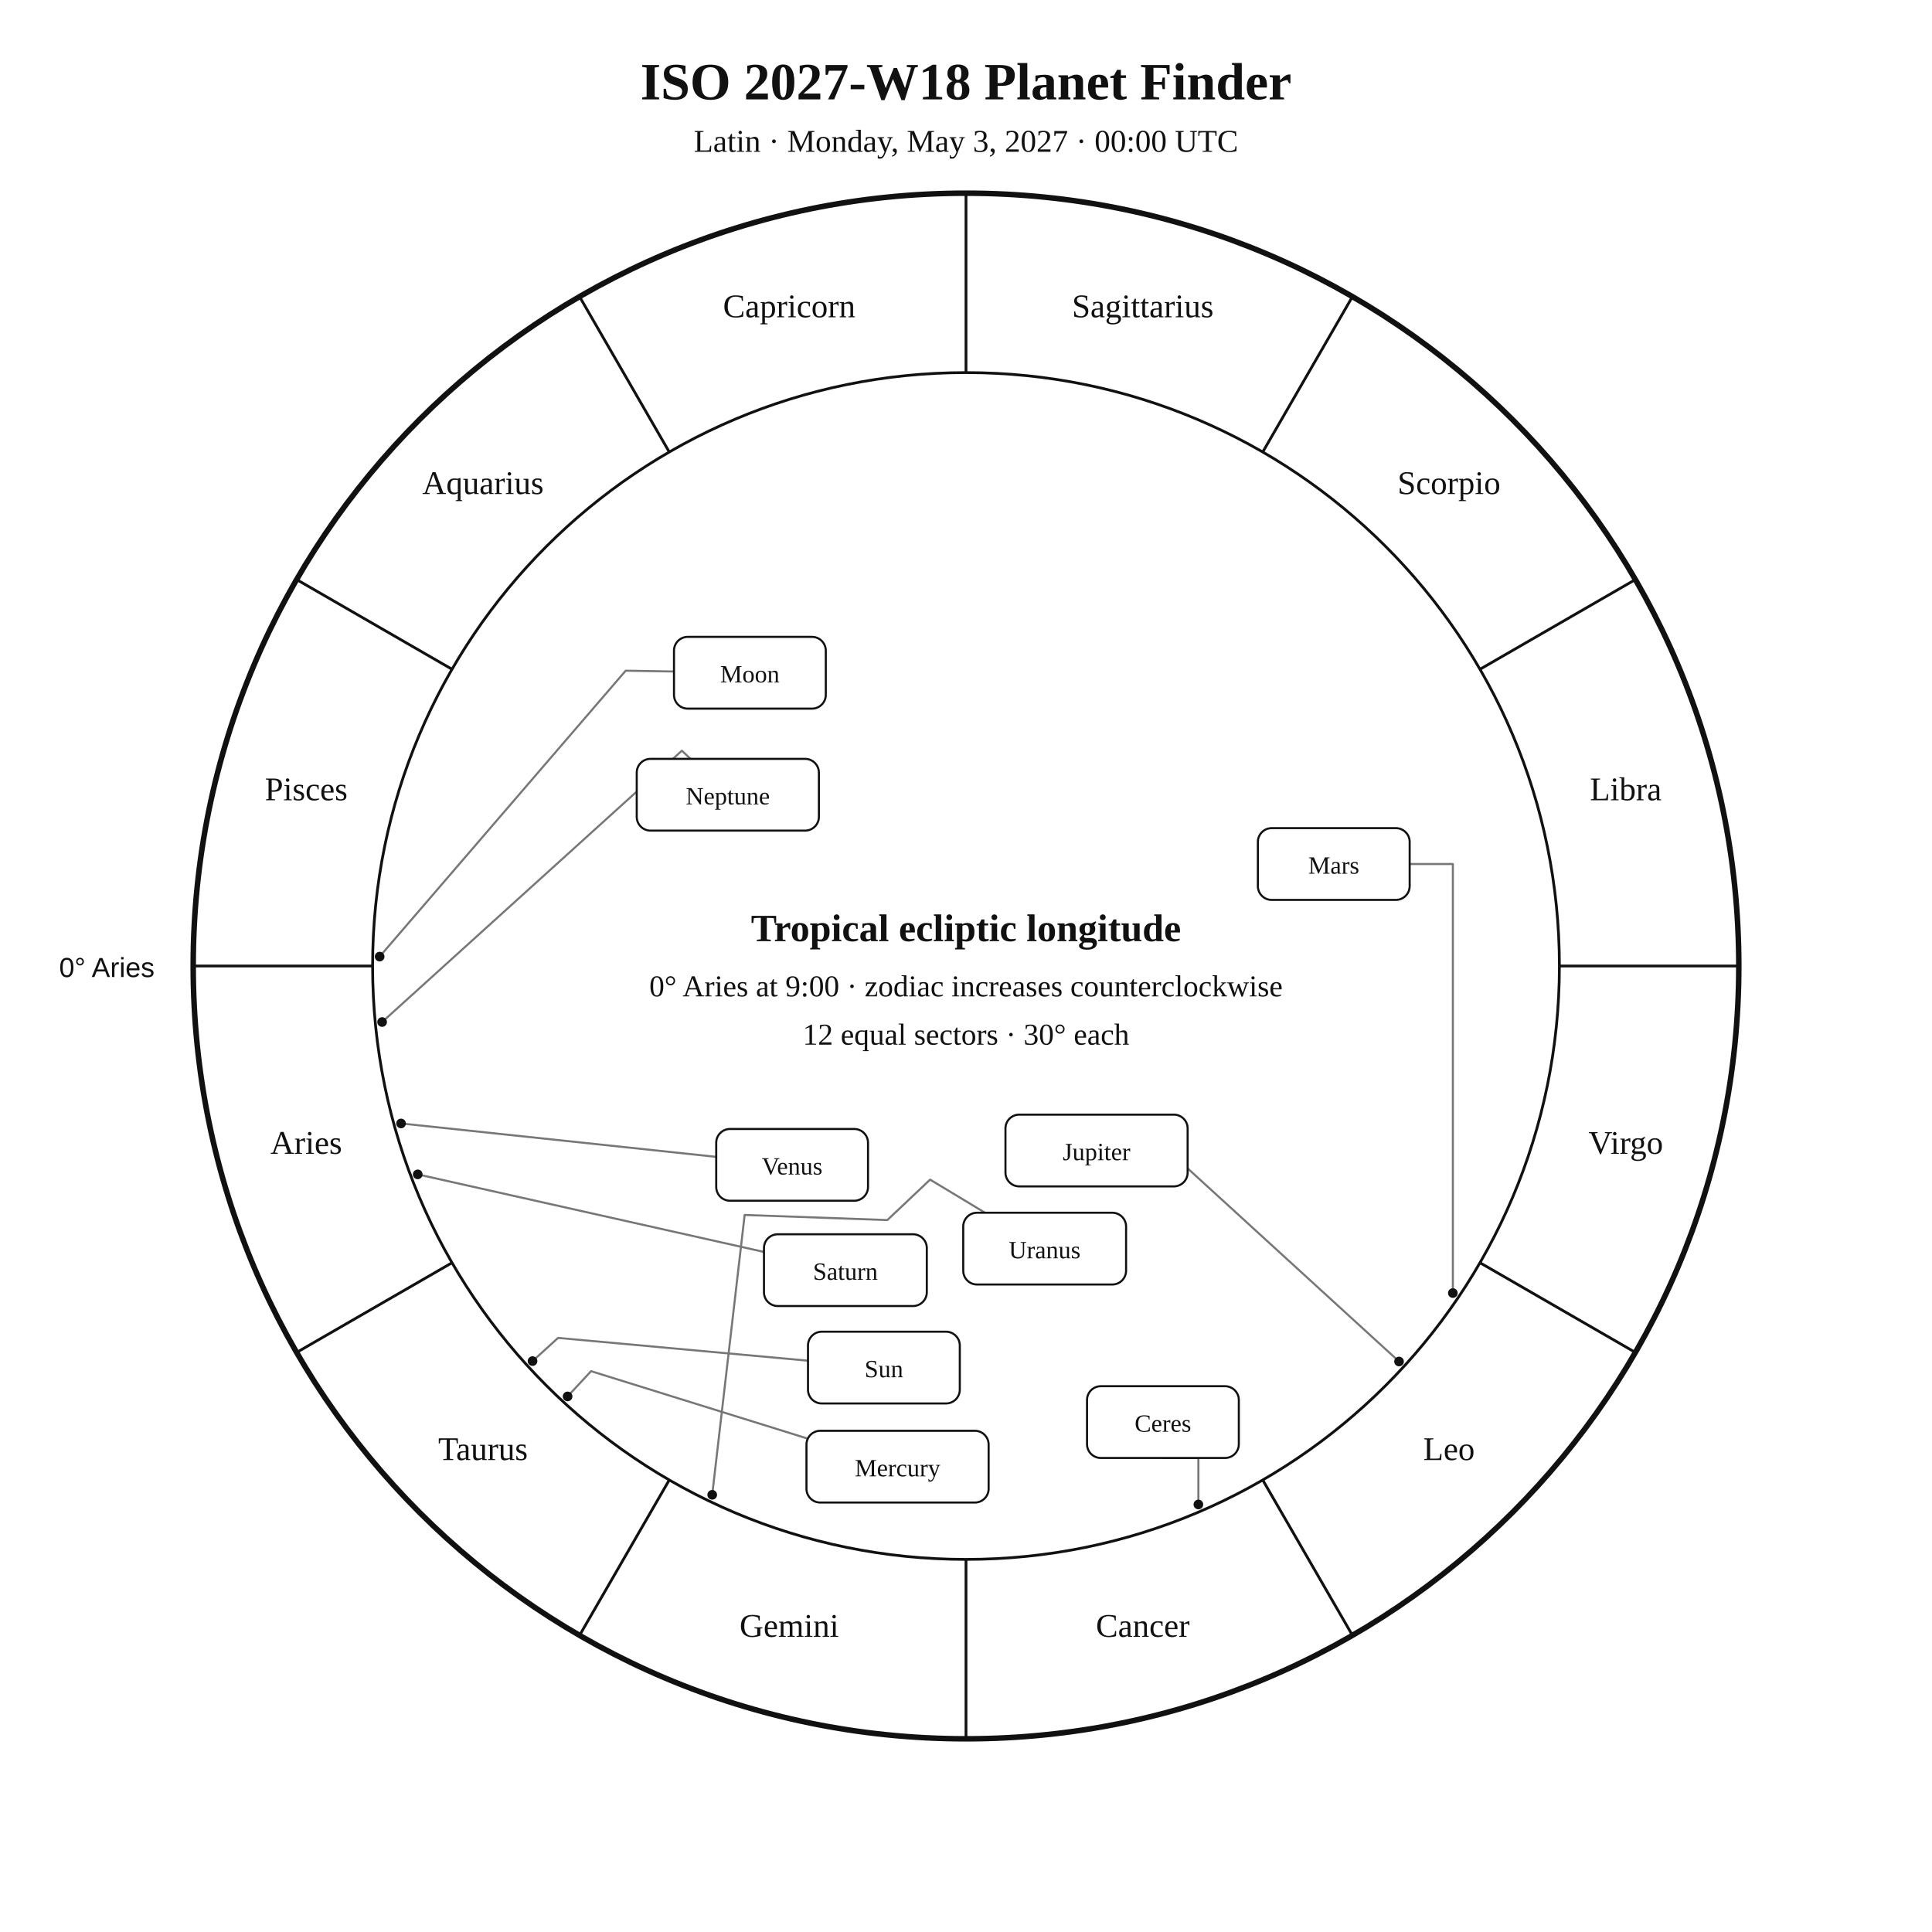
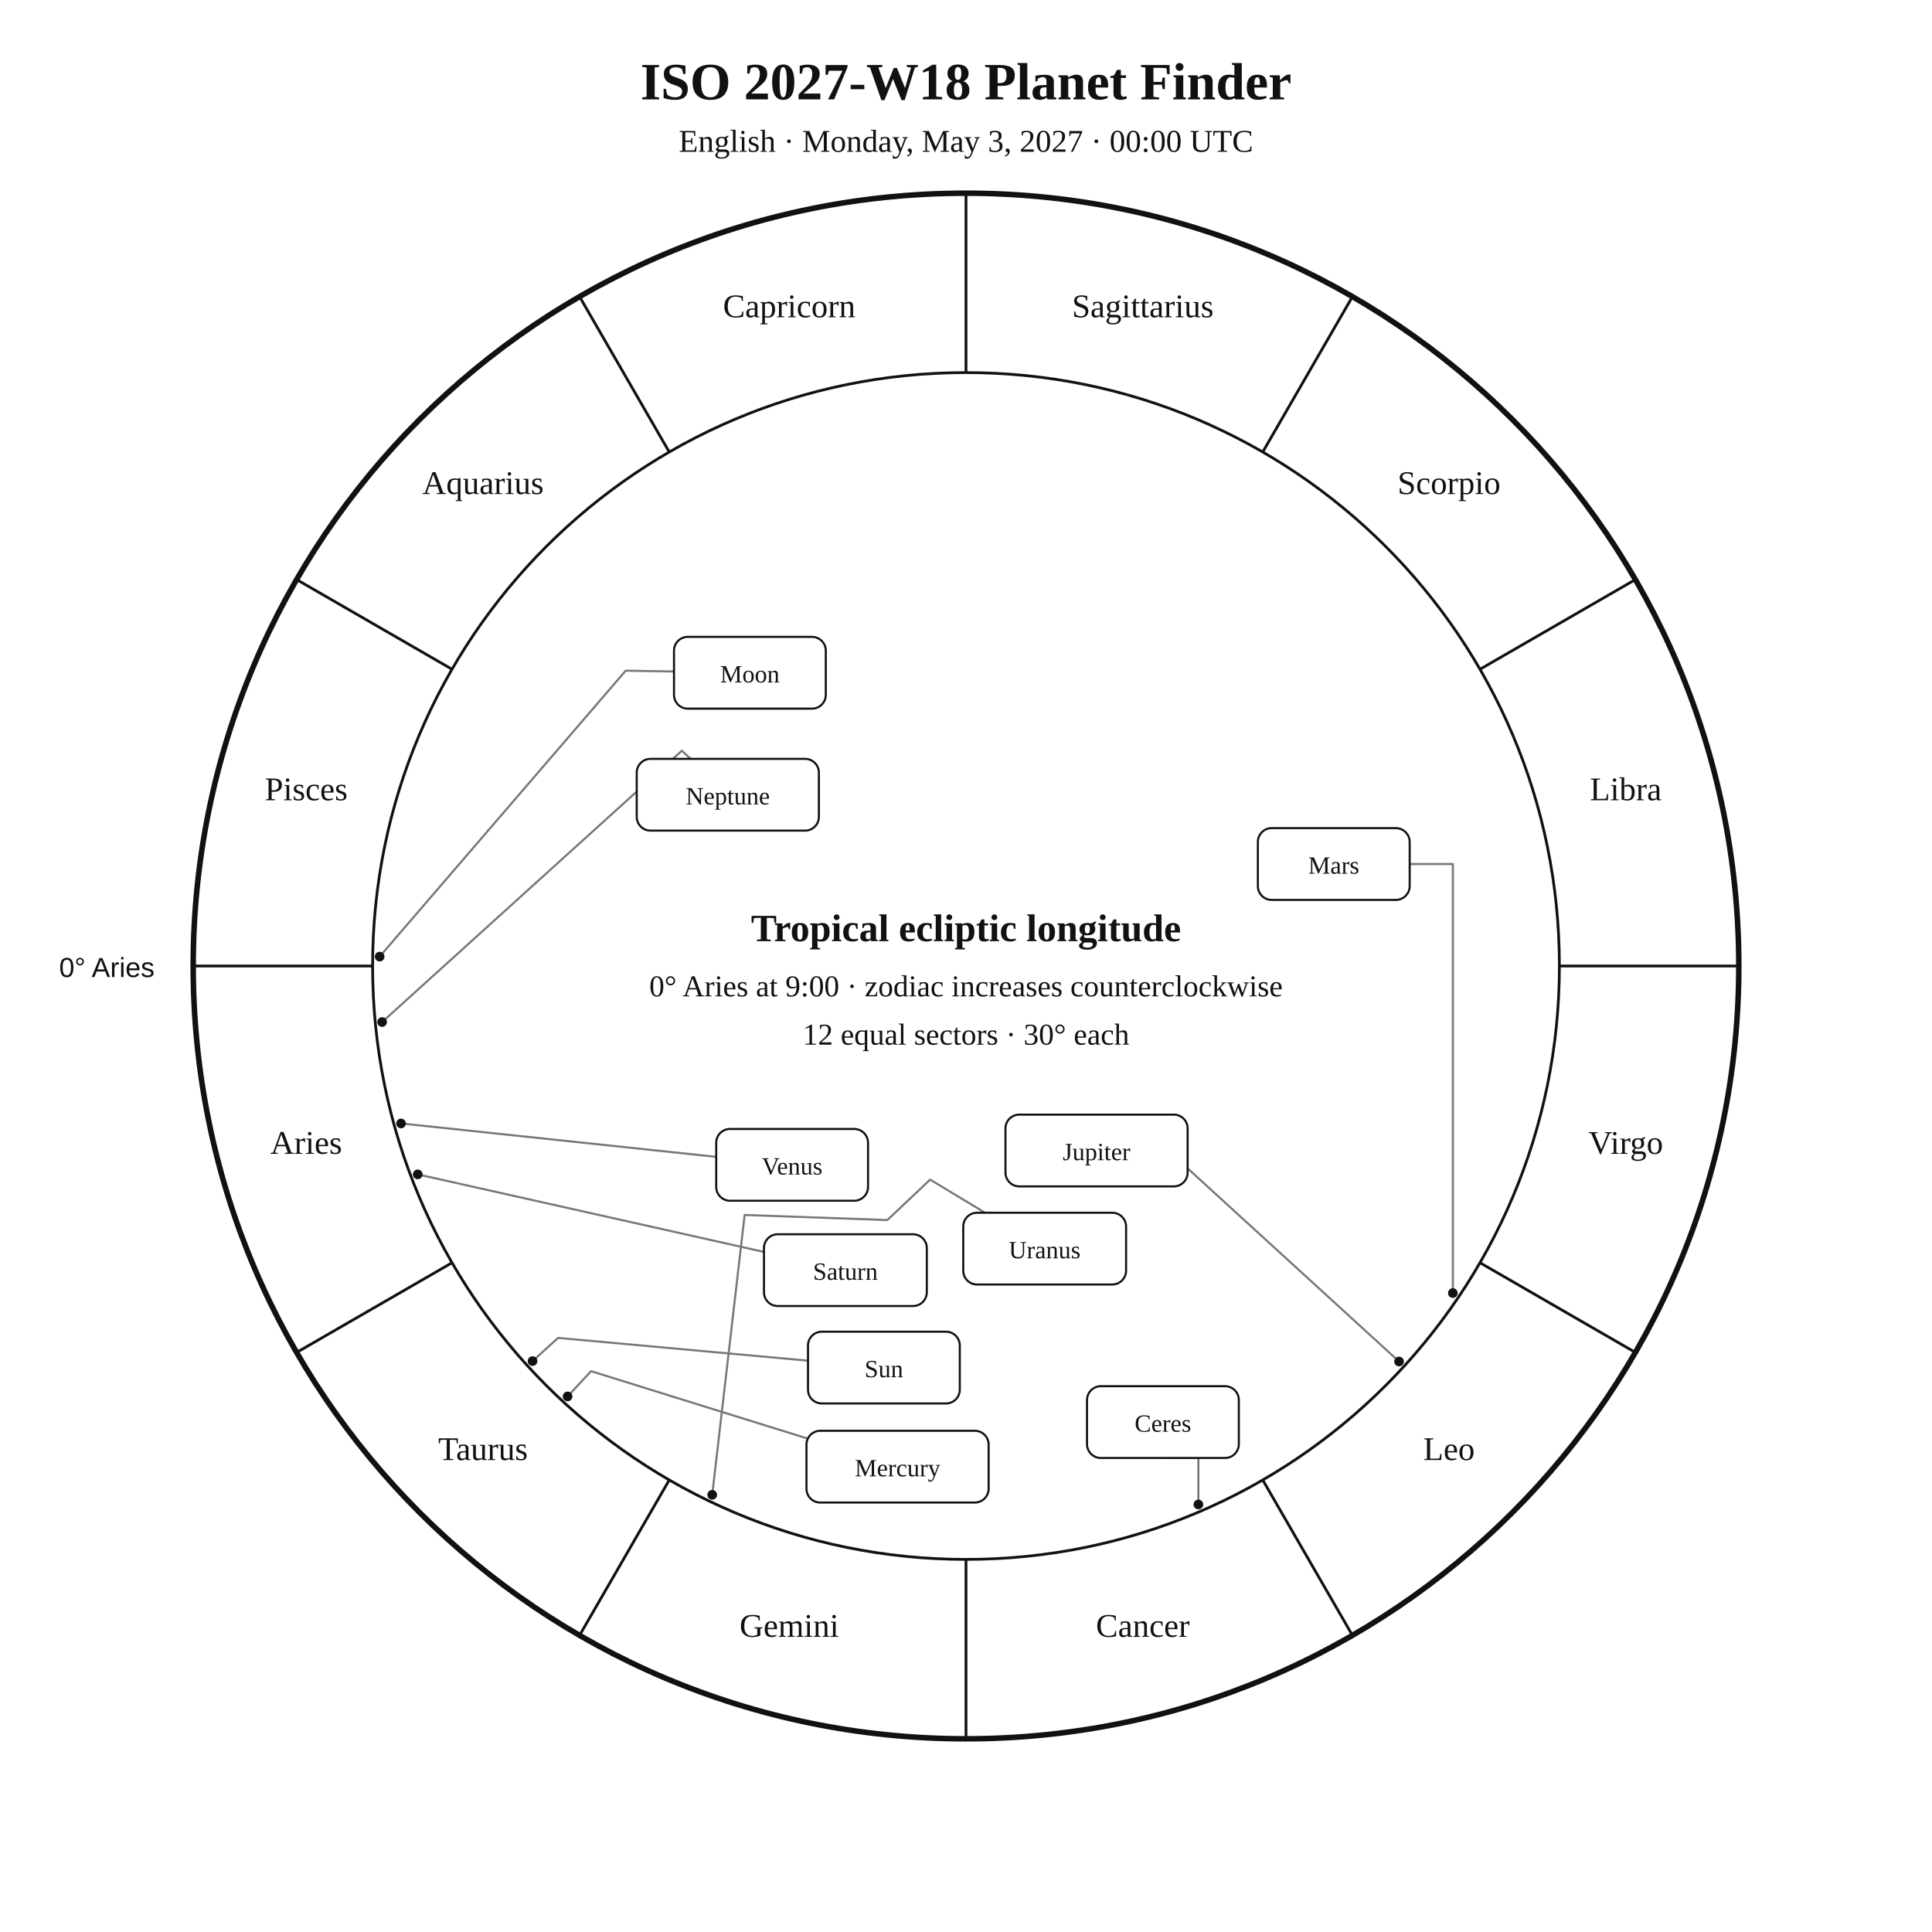
<svg xmlns="http://www.w3.org/2000/svg" width="1400" height="1400" viewBox="0 0 1400 1400">
  <rect width="100%" height="100%" fill="white" />
  <style>text{font-family:Georgia,"Times New Roman",serif;fill:#111}.sans{font-family:Arial,Helvetica,sans-serif}.symbol{font-family:"Arial Unicode MS","Segoe UI Symbol","Noto Sans Symbols 2","Apple Symbols",serif;font-variant-emoji:text;fill:#111}</style>
  <text x="700" y="72" text-anchor="middle" font-size="38" font-weight="700">ISO 2027-W18 Planet Finder</text>
-   <text x="700" y="110" text-anchor="middle" font-size="23">Latin · Monday, May 3, 2027 · 00:00 UTC</text>
+   <text x="700" y="110" text-anchor="middle" font-size="23">English · Monday, May 3, 2027 · 00:00 UTC</text>
  <circle cx="700" cy="700" r="560" fill="none" stroke="#111" stroke-width="4" />
  <circle cx="700" cy="700" r="430" fill="none" stroke="#111" stroke-width="2" />
  <line x1="270.0" y1="700.0" x2="140.0" y2="700.0" stroke="#111" stroke-width="2" />
  <line x1="327.6" y1="915.0" x2="215.0" y2="980.0" stroke="#111" stroke-width="2" />
  <line x1="485.0" y1="1072.4" x2="420.0" y2="1185.0" stroke="#111" stroke-width="2" />
  <line x1="700.0" y1="1130.0" x2="700.0" y2="1260.0" stroke="#111" stroke-width="2" />
  <line x1="915.0" y1="1072.4" x2="980.0" y2="1185.0" stroke="#111" stroke-width="2" />
  <line x1="1072.4" y1="915.0" x2="1185.0" y2="980.0" stroke="#111" stroke-width="2" />
  <line x1="1130.0" y1="700.0" x2="1260.0" y2="700.0" stroke="#111" stroke-width="2" />
  <line x1="1072.4" y1="485.0" x2="1185.0" y2="420.0" stroke="#111" stroke-width="2" />
  <line x1="915.0" y1="327.6" x2="980.0" y2="215.0" stroke="#111" stroke-width="2" />
  <line x1="700.0" y1="270.0" x2="700.0" y2="140.0" stroke="#111" stroke-width="2" />
  <line x1="485.0" y1="327.6" x2="420.0" y2="215.0" stroke="#111" stroke-width="2" />
  <line x1="327.6" y1="485.0" x2="215.0" y2="420.0" stroke="#111" stroke-width="2" />
  <text x="221.9" y="836.1" text-anchor="middle" font-size="24">Aries</text>
  <text x="350.0" y="1058.0" text-anchor="middle" font-size="24">Taurus</text>
  <text x="571.9" y="1186.1" text-anchor="middle" font-size="24">Gemini</text>
  <text x="828.1" y="1186.1" text-anchor="middle" font-size="24">Cancer</text>
  <text x="1050.0" y="1058.0" text-anchor="middle" font-size="24">Leo</text>
  <text x="1178.1" y="836.1" text-anchor="middle" font-size="24">Virgo</text>
  <text x="1178.1" y="579.9" text-anchor="middle" font-size="24">Libra</text>
  <text x="1050.0" y="358.0" text-anchor="middle" font-size="24">Scorpio</text>
  <text x="828.1" y="229.9" text-anchor="middle" font-size="24">Sagittarius</text>
  <text x="571.9" y="229.9" text-anchor="middle" font-size="24">Capricorn</text>
  <text x="350.0" y="358.0" text-anchor="middle" font-size="24">Aquarius</text>
  <text x="221.9" y="579.9" text-anchor="middle" font-size="24">Pisces</text>
  <text x="112" y="708" text-anchor="end" font-size="20" class="sans">0° Aries</text>
  <polyline points="385.9,986.3 404.4,969.5 585.5,986.0" fill="none" stroke="#777" stroke-width="1.5" stroke-linejoin="round" stroke-linecap="round" />
  <circle cx="385.9" cy="986.3" r="3.5" fill="#111" />
  <polyline points="275.1,693.2 453.4,486.0 488.4,486.6" fill="none" stroke="#777" stroke-width="1.5" stroke-linejoin="round" stroke-linecap="round" />
  <circle cx="275.1" cy="693.2" r="3.5" fill="#111" />
  <polyline points="411.3,1011.9 428.3,993.6 584.4,1042.2" fill="none" stroke="#777" stroke-width="1.5" stroke-linejoin="round" stroke-linecap="round" />
  <circle cx="411.3" cy="1011.9" r="3.5" fill="#111" />
  <polyline points="290.6,814.1 519.0,838.3" fill="none" stroke="#777" stroke-width="1.5" stroke-linejoin="round" stroke-linecap="round" />
  <circle cx="290.6" cy="814.1" r="3.5" fill="#111" />
  <polyline points="1052.8,937.0 1052.8,626.1 1021.5,626.1" fill="none" stroke="#777" stroke-width="1.5" stroke-linejoin="round" stroke-linecap="round" />
  <circle cx="1052.8" cy="937.0" r="3.5" fill="#111" />
  <polyline points="1013.8,986.6 818.2,807.9 818.3,807.7" fill="none" stroke="#777" stroke-width="1.5" stroke-linejoin="round" stroke-linecap="round" />
  <circle cx="1013.8" cy="986.6" r="3.5" fill="#111" />
  <polyline points="302.7,851.0 553.6,907.2" fill="none" stroke="#777" stroke-width="1.5" stroke-linejoin="round" stroke-linecap="round" />
  <circle cx="302.7" cy="851.0" r="3.5" fill="#111" />
  <polyline points="516.1,1083.2 539.6,880.4 643.0,884.1 674.0,854.8 713.8,878.8" fill="none" stroke="#777" stroke-width="1.5" stroke-linejoin="round" stroke-linecap="round" />
  <circle cx="516.1" cy="1083.2" r="3.5" fill="#111" />
  <polyline points="276.9,740.6 494.1,544.0 500.4,549.9" fill="none" stroke="#777" stroke-width="1.5" stroke-linejoin="round" stroke-linecap="round" />
  <circle cx="276.9" cy="740.6" r="3.5" fill="#111" />
  <polyline points="868.4,1090.2 868.4,1056.5 842.7,1056.5" fill="none" stroke="#777" stroke-width="1.5" stroke-linejoin="round" stroke-linecap="round" />
  <circle cx="868.4" cy="1090.2" r="3.5" fill="#111" />
  <rect x="585.5" y="965.0" width="110.0" height="52.0" rx="10" fill="white" stroke="#111" stroke-width="1.5" />
  <text x="640.5" y="998.0" text-anchor="middle" font-size="18">Sun</text>
  <rect x="488.4" y="461.5" width="110.0" height="52.0" rx="10" fill="white" stroke="#111" stroke-width="1.5" />
  <text x="543.4" y="494.5" text-anchor="middle" font-size="18">Moon</text>
  <rect x="584.4" y="1036.8" width="132.0" height="52.0" rx="10" fill="white" stroke="#111" stroke-width="1.5" />
  <text x="650.4" y="1069.8" text-anchor="middle" font-size="18">Mercury</text>
  <rect x="519.0" y="818.1" width="110.0" height="52.0" rx="10" fill="white" stroke="#111" stroke-width="1.5" />
  <text x="574.0" y="851.1" text-anchor="middle" font-size="18">Venus</text>
  <rect x="911.5" y="600.1" width="110.0" height="52.0" rx="10" fill="white" stroke="#111" stroke-width="1.5" />
  <text x="966.5" y="633.1" text-anchor="middle" font-size="18">Mars</text>
  <rect x="728.6" y="807.7" width="132.0" height="52.0" rx="10" fill="white" stroke="#111" stroke-width="1.5" />
  <text x="794.6" y="840.7" text-anchor="middle" font-size="18">Jupiter</text>
  <rect x="553.6" y="894.4" width="118.0" height="52.0" rx="10" fill="white" stroke="#111" stroke-width="1.5" />
  <text x="612.6" y="927.4" text-anchor="middle" font-size="18">Saturn</text>
  <rect x="698.0" y="878.8" width="118.0" height="52.0" rx="10" fill="white" stroke="#111" stroke-width="1.5" />
  <text x="757.0" y="911.8" text-anchor="middle" font-size="18">Uranus</text>
  <rect x="461.4" y="549.9" width="132.0" height="52.0" rx="10" fill="white" stroke="#111" stroke-width="1.5" />
  <text x="527.4" y="582.9" text-anchor="middle" font-size="18">Neptune</text>
  <rect x="787.7" y="1004.5" width="110.0" height="52.0" rx="10" fill="white" stroke="#111" stroke-width="1.5" />
  <text x="842.7" y="1037.5" text-anchor="middle" font-size="18">Ceres</text>
  <text x="700" y="682" text-anchor="middle" font-size="28" font-weight="700">Tropical ecliptic longitude</text>
  <text x="700" y="722" text-anchor="middle" font-size="22">0° Aries at 9:00 · zodiac increases counterclockwise</text>
  <text x="700" y="757" text-anchor="middle" font-size="22">12 equal sectors · 30° each</text>
</svg>
